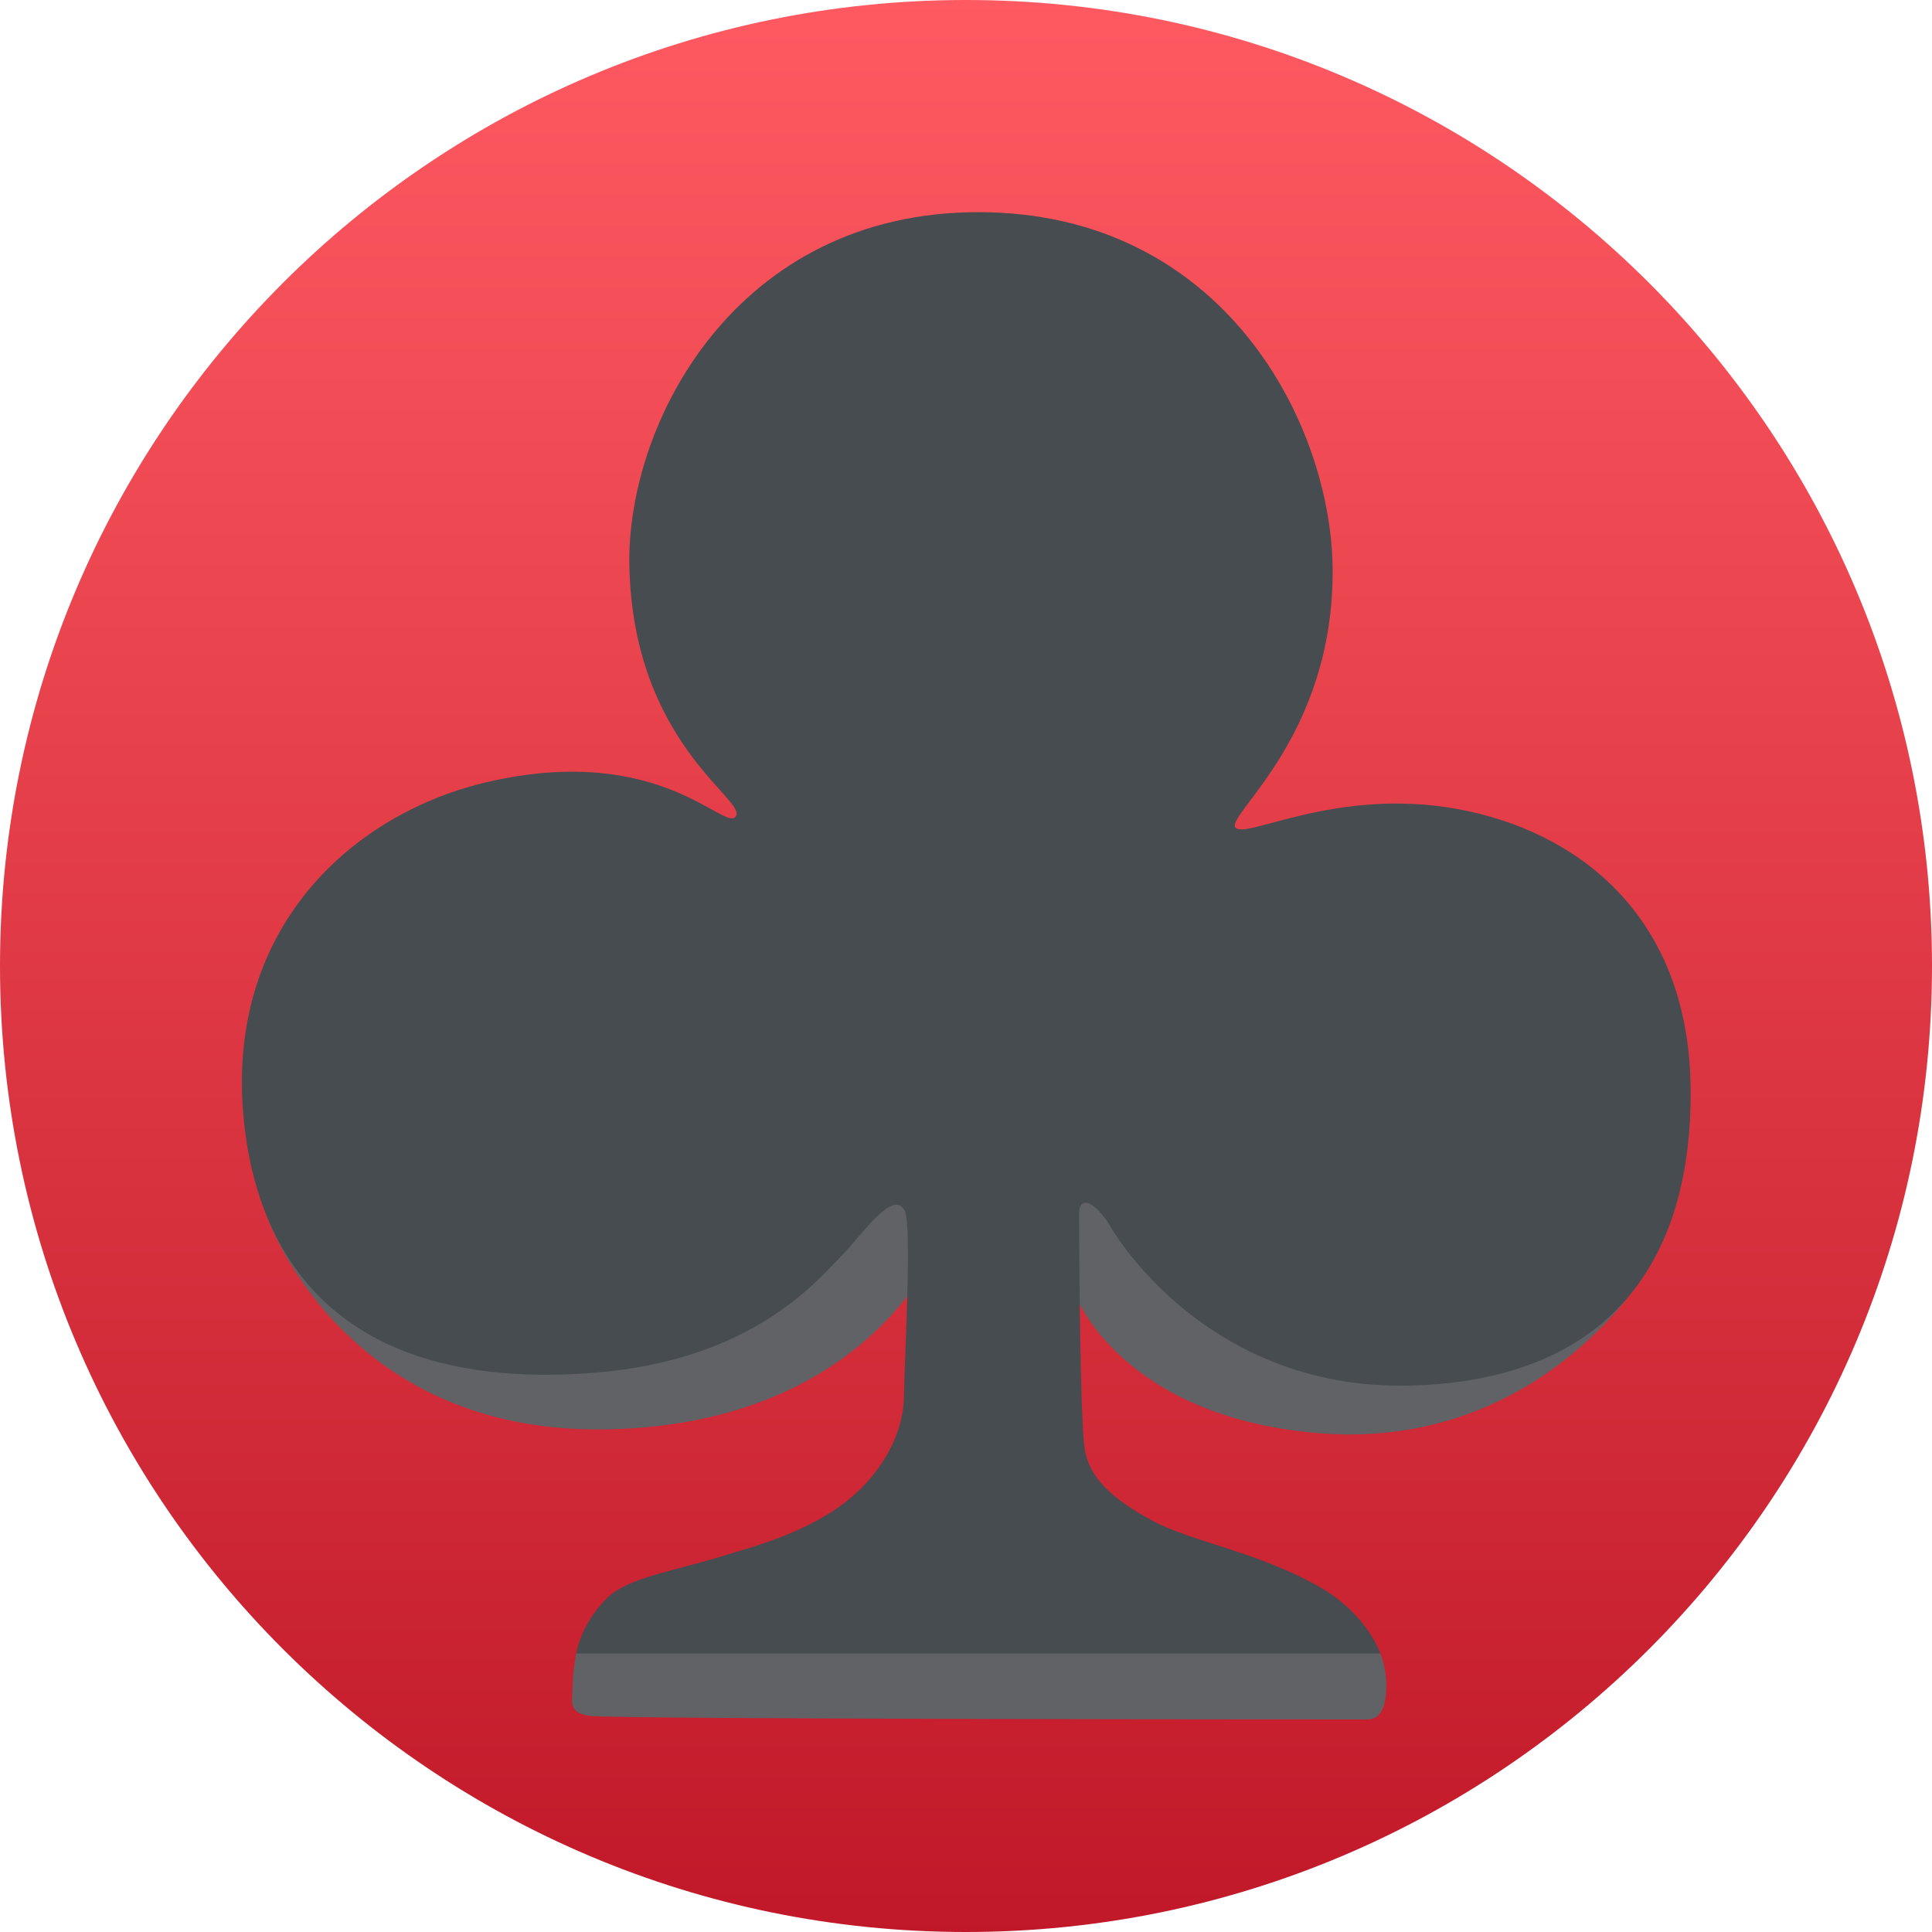
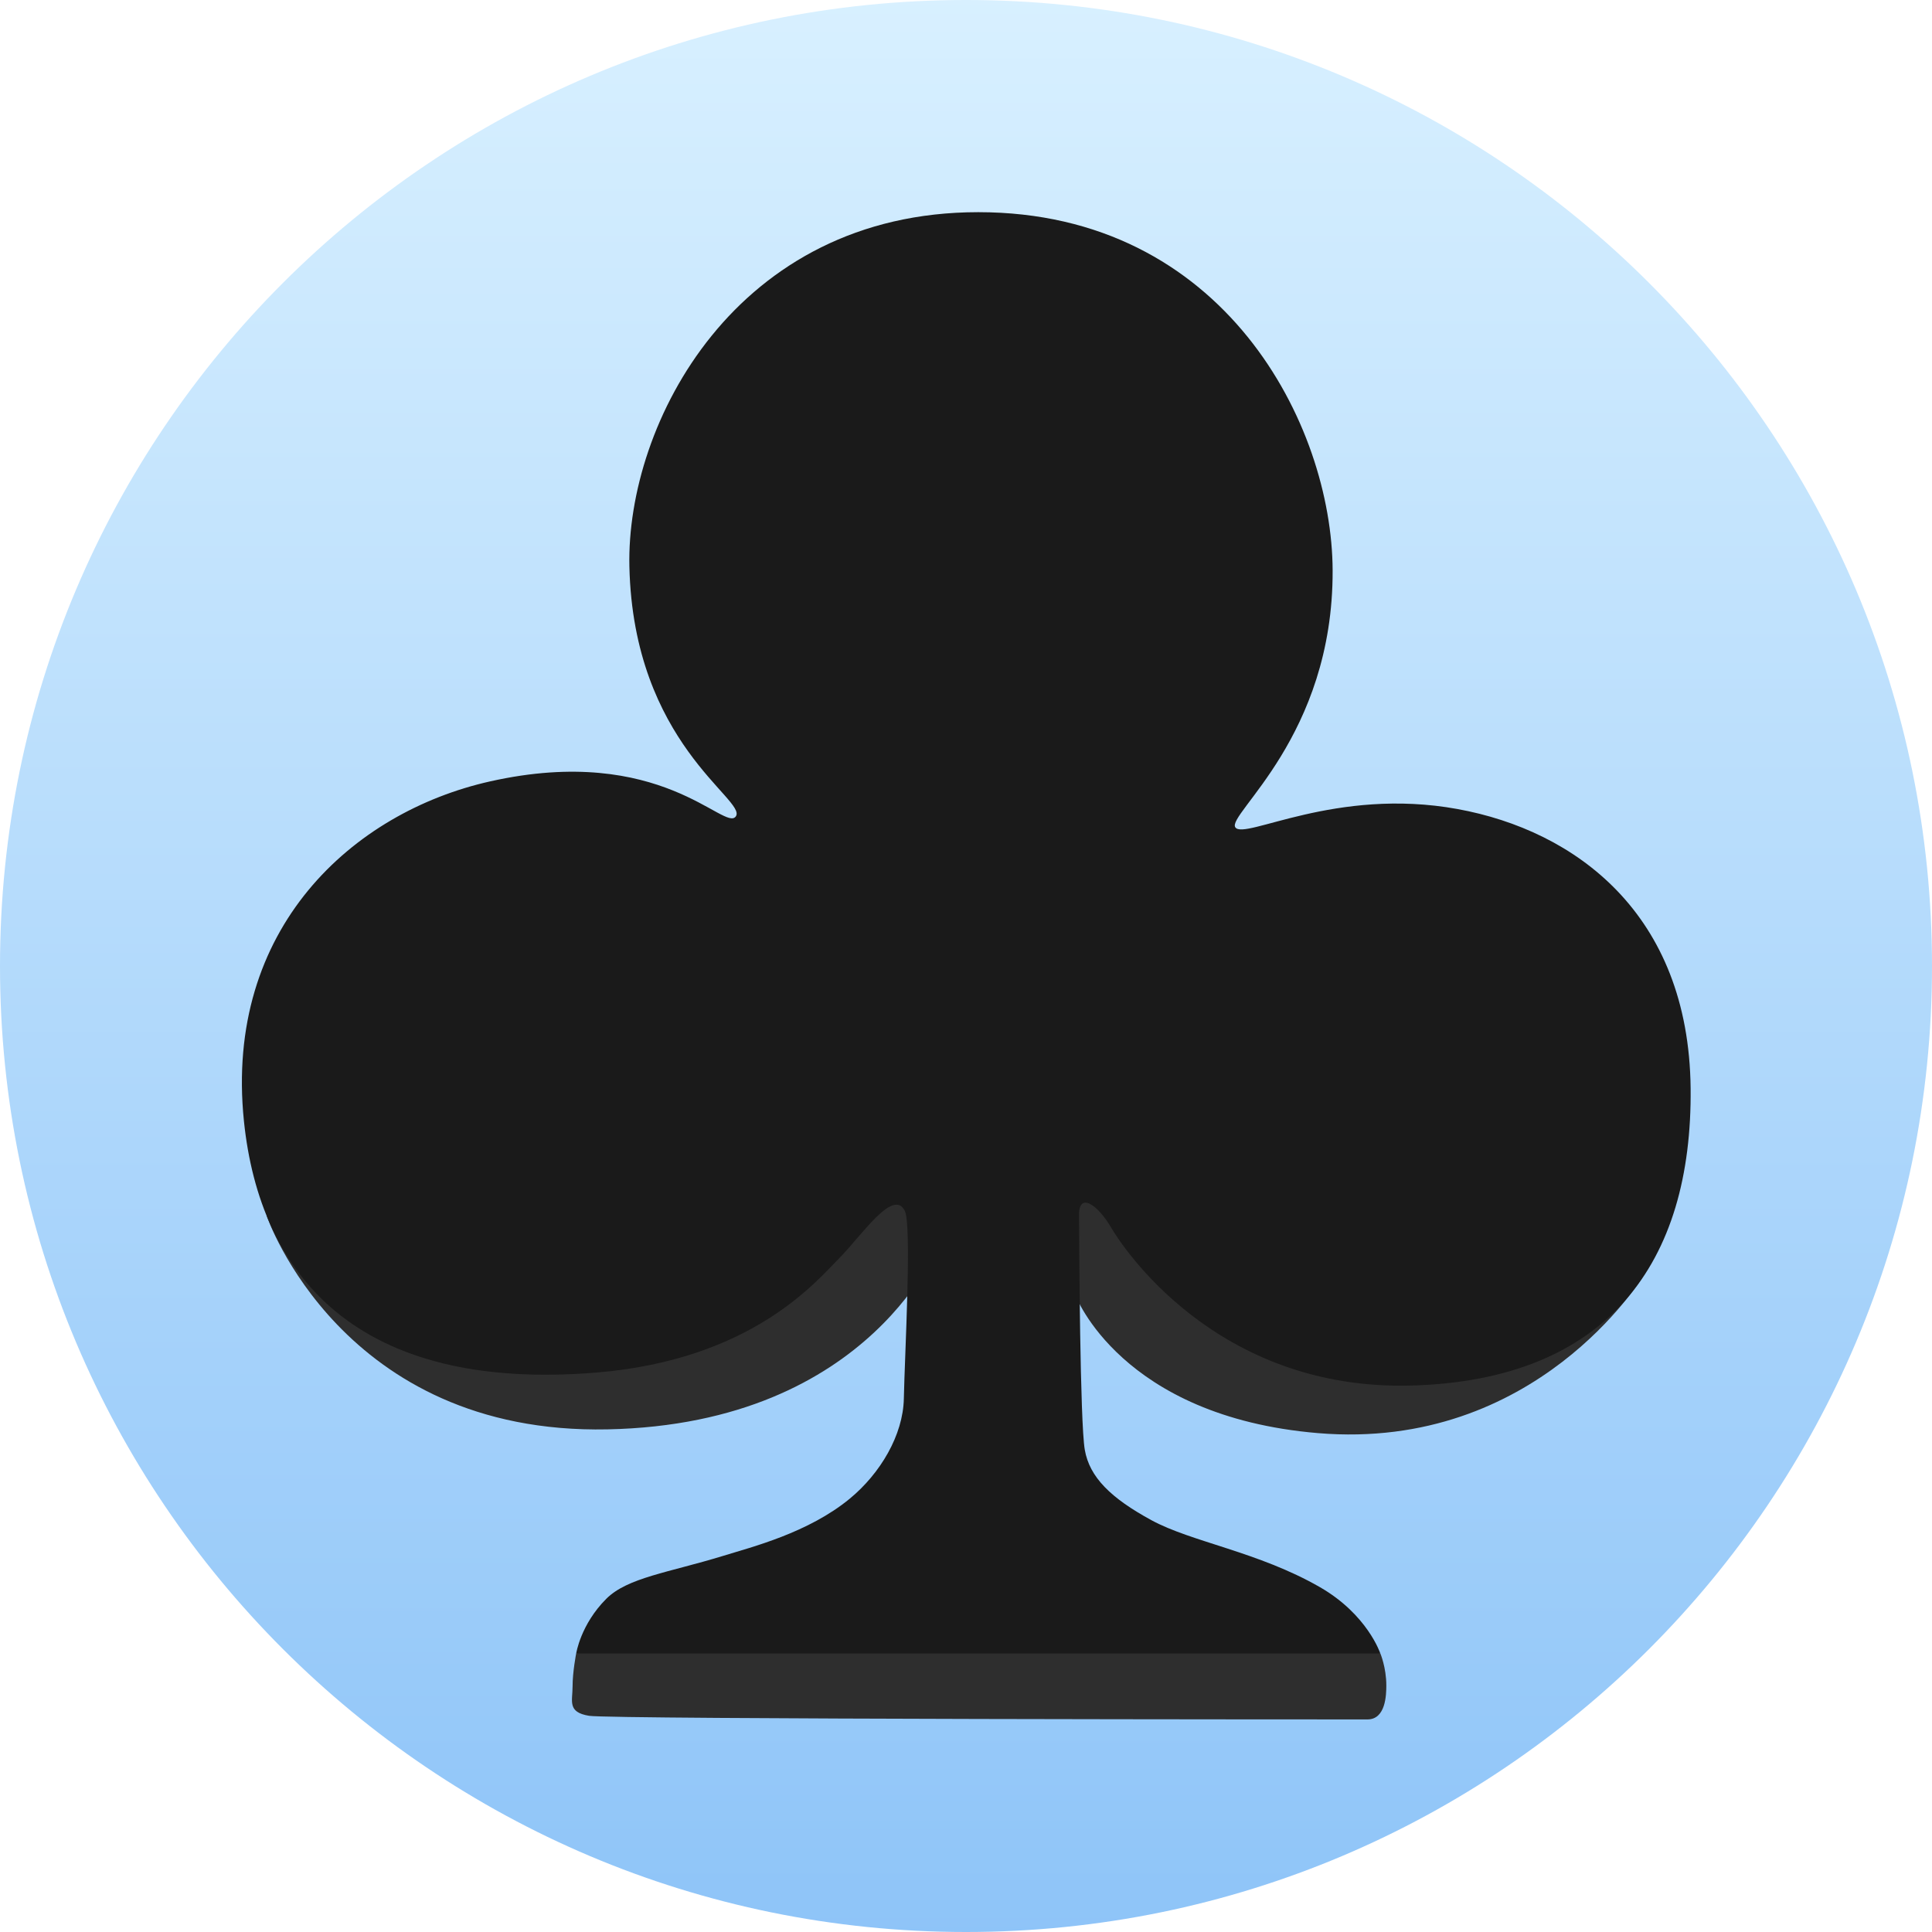
<svg xmlns="http://www.w3.org/2000/svg" viewBox="0 0 128 128" width="128" height="128">
  <defs>
    <linearGradient id="club-bg" x1="0" y1="0" x2="0" y2="1">
-       <stop offset="0" stop-color="#FF5A62" />
-       <stop offset="1" stop-color="#C01828" />
+       <stop offset="0" stop-color="#D8F0FF" />
+       <stop offset="1" stop-color="#8EC4F8" />
    </linearGradient>
  </defs>
  <circle cx="64" cy="64" r="64" fill="url(#club-bg)" />
  <svg x="11.52" y="11.41" width="105.89" height="105.89" viewBox="0 0 128 128">
-     <path style="fill:#606265;" d="M38.25,74.8L7.44,83.6c0,0,5.97,17.52,27.29,17.08S61.43,85.5,61.43,85.5l10.78,4.45  c0,0,3.62,9.7,19.41,11.03c17.5,1.47,25.98-12.48,25.98-12.48S96.92,69.65,93.98,69.65C91.04,69.65,38.25,74.8,38.25,74.8z" />
-     <path style="fill:#606265;" d="M32.22,118.62c0,0-0.29,1.47-0.29,2.65c0,1.18-0.44,2.06,1.32,2.35c1.76,0.29,60.87,0.29,62.34,0.29  s1.51-1.99,1.51-2.72c0-1.44-0.48-2.57-0.48-2.57l-32.35-8.09L32.22,118.62z" />
-     <path style="fill:#464C4F;" d="M64.42,3.2c-19.41,0-28.2,16.91-27.94,28.38c0.32,14.17,9.41,18.67,8.53,20  c-0.88,1.32-5.96-5.88-19.7-2.79c-10.96,2.46-21.29,11.75-19.7,27.2c1.27,12.32,9.02,21.72,28.23,20.14  c12.5-1.03,17.64-7.35,19.41-9.12s4.37-5.72,5.29-3.82c0.57,1.18-0.01,11.5-0.08,15.03c-0.06,2.92-1.88,5.99-4.33,8.01  c-3.34,2.75-7.85,3.87-10.17,4.59c-4.34,1.33-7.63,1.73-9.33,3.43c-2.06,2.06-2.41,4.38-2.41,4.38h64.4c0,0-1.02-3.12-4.85-5.32  c-4.93-2.83-10.26-3.6-13.49-5.36s-4.95-3.43-5.33-5.64c-0.38-2.21-0.45-16.37-0.46-18.81c-0.01-1.84,1.49-0.84,2.59,1.05  c0.8,1.37,8.31,13.06,24.04,12.62s22.5-9.85,22.35-23.82c-0.15-13.97-9.23-20.63-18.67-22.35c-9.75-1.78-17.06,2.5-17.79,1.47  c-0.74-1.03,7.84-7.25,7.79-20.58C92.76,20.25,84.13,3.2,64.42,3.2z" />
+     <path style="fill:#2E2E2E;" d="M38.25,74.8L7.44,83.6c0,0,5.97,17.52,27.29,17.08S61.43,85.5,61.43,85.5l10.78,4.45  c0,0,3.62,9.7,19.41,11.03c17.5,1.47,25.98-12.48,25.98-12.48S96.92,69.65,93.98,69.65C91.04,69.65,38.25,74.8,38.25,74.8z" />
+     <path style="fill:#2E2E2E;" d="M32.22,118.62c0,0-0.29,1.47-0.29,2.65c0,1.18-0.44,2.06,1.32,2.35c1.76,0.29,60.87,0.29,62.34,0.29  s1.51-1.99,1.51-2.72c0-1.44-0.48-2.57-0.48-2.57l-32.35-8.09L32.22,118.62z" />
+     <path style="fill:#1A1A1A;" d="M64.42,3.2c-19.41,0-28.2,16.91-27.94,28.38c0.32,14.17,9.41,18.67,8.53,20  c-0.88,1.32-5.96-5.88-19.7-2.79c-10.96,2.46-21.29,11.75-19.7,27.2c1.27,12.32,9.02,21.72,28.23,20.14  c12.5-1.03,17.64-7.35,19.41-9.12s4.37-5.72,5.29-3.82c0.57,1.18-0.01,11.5-0.08,15.03c-0.06,2.92-1.88,5.99-4.33,8.01  c-3.34,2.75-7.85,3.87-10.17,4.59c-4.34,1.33-7.63,1.73-9.33,3.43c-2.06,2.06-2.41,4.38-2.41,4.38h64.4c0,0-1.02-3.12-4.85-5.32  c-4.93-2.83-10.26-3.6-13.49-5.36s-4.95-3.43-5.33-5.64c-0.38-2.21-0.45-16.37-0.46-18.81c-0.01-1.84,1.49-0.84,2.59,1.05  c0.8,1.37,8.31,13.06,24.04,12.62s22.5-9.85,22.35-23.82c-0.15-13.97-9.23-20.63-18.67-22.35c-9.75-1.78-17.06,2.5-17.79,1.47  c-0.74-1.03,7.84-7.25,7.79-20.58C92.76,20.25,84.13,3.2,64.42,3.2z" />
  </svg>
</svg>
